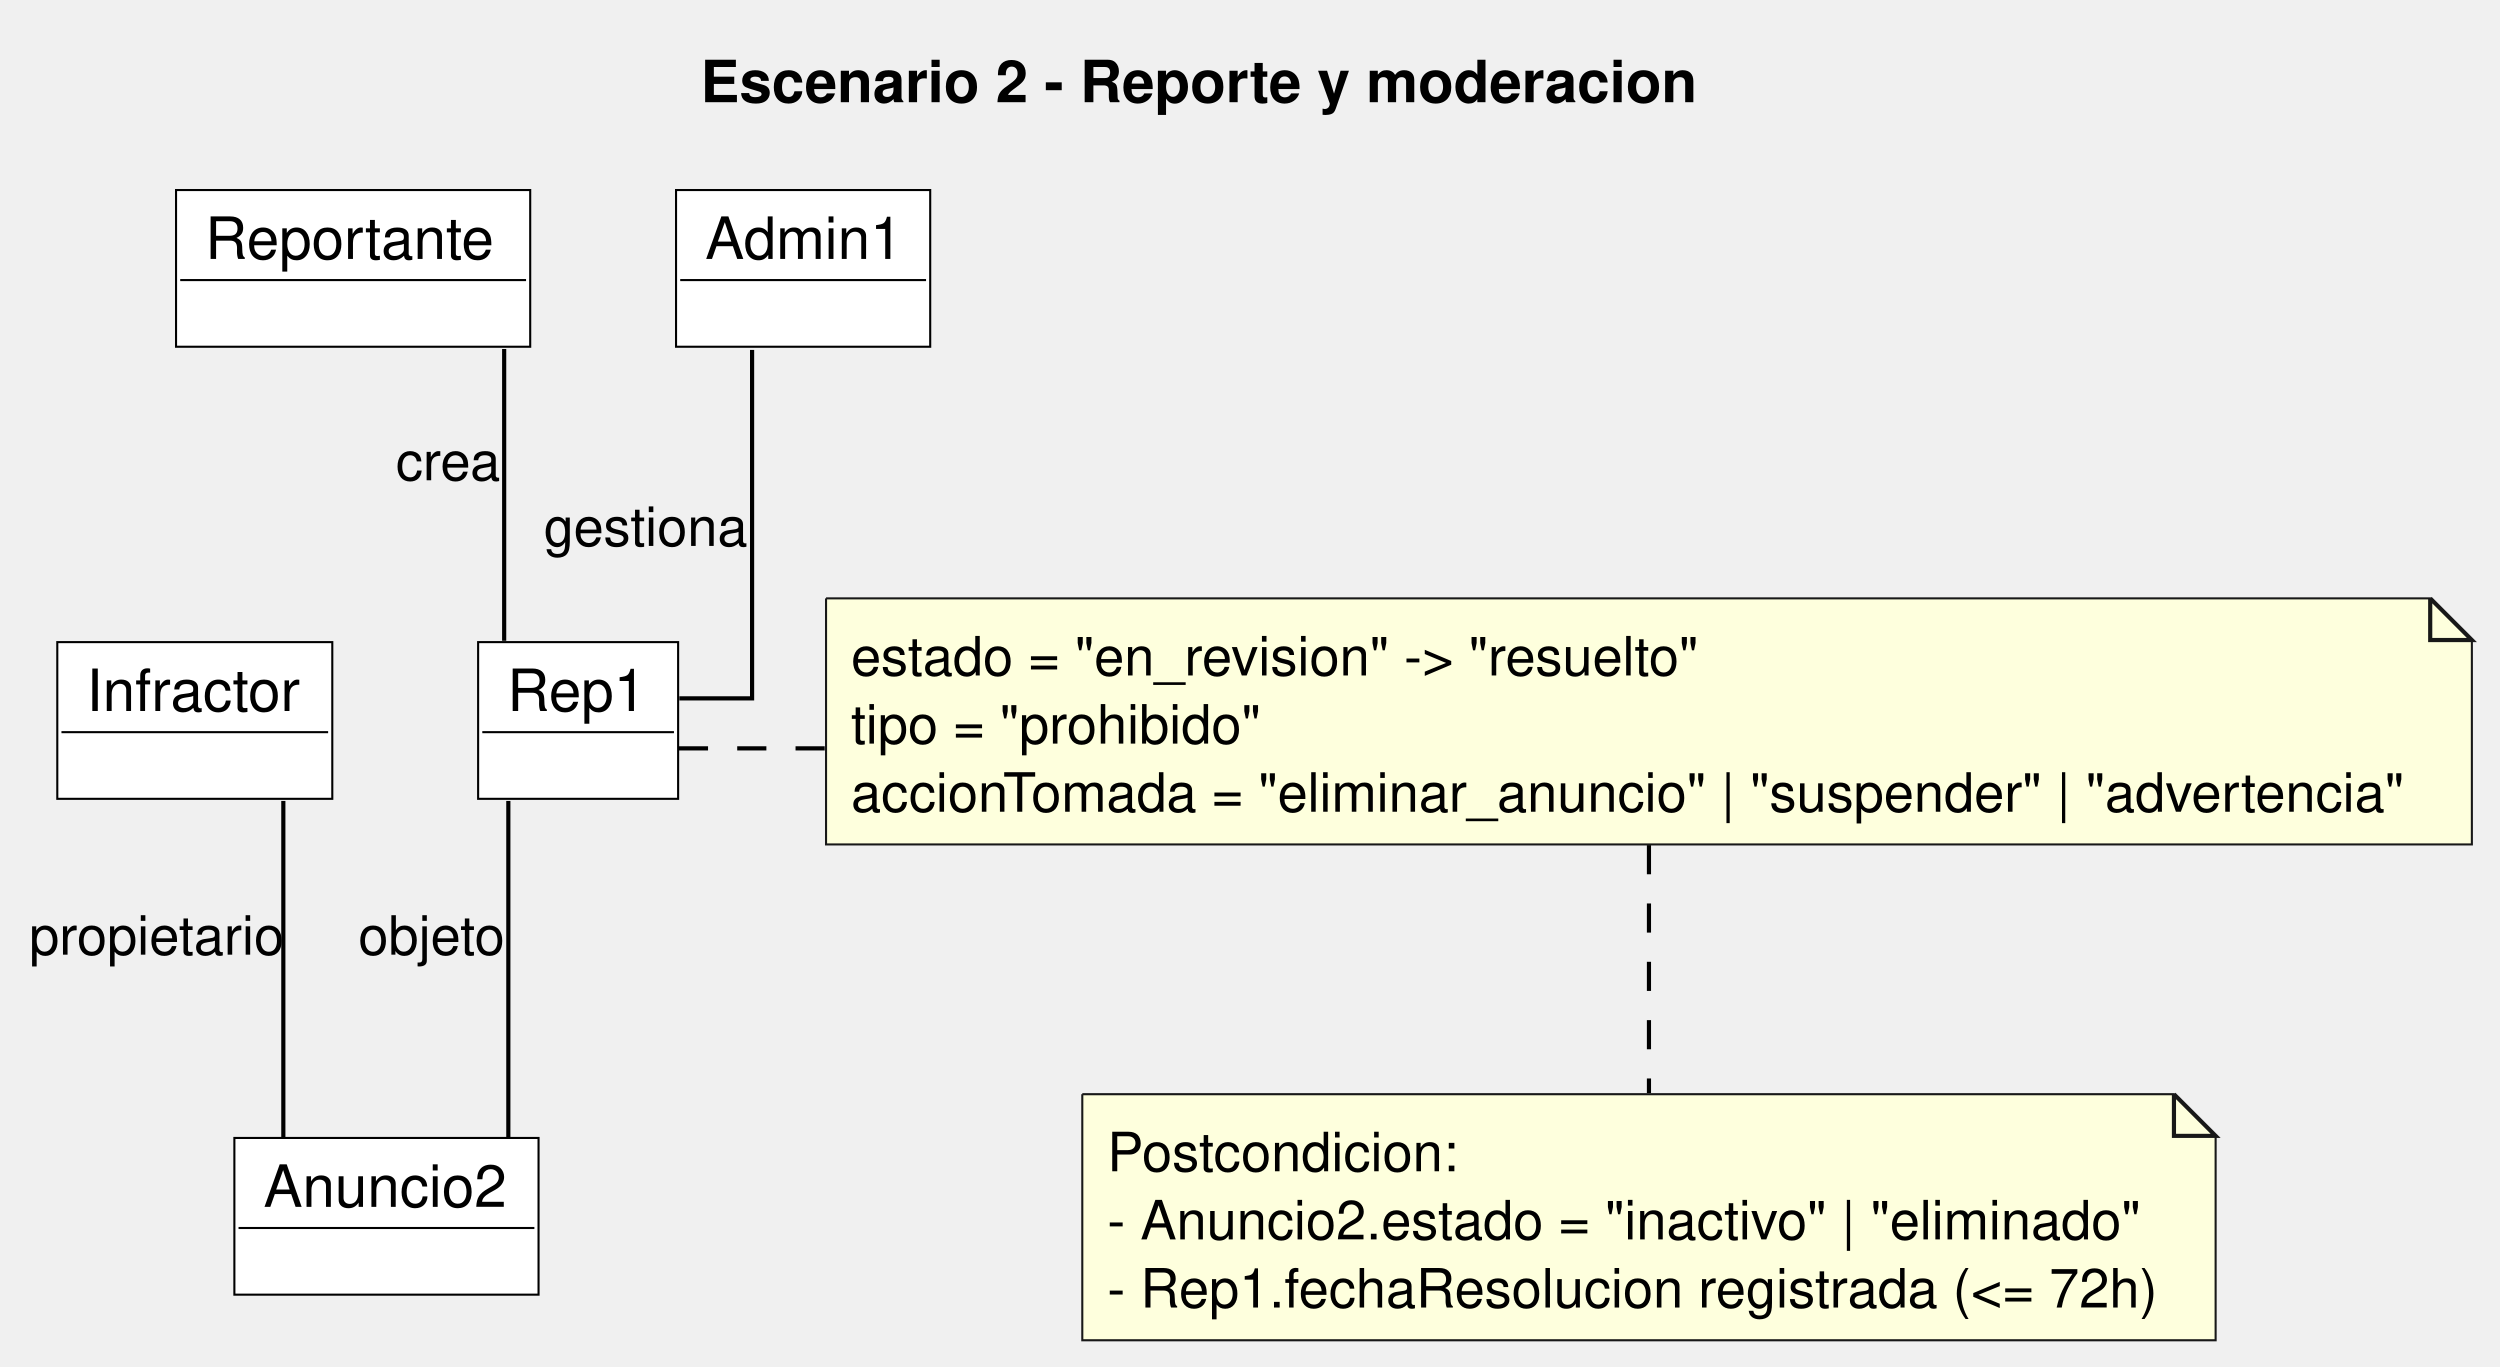
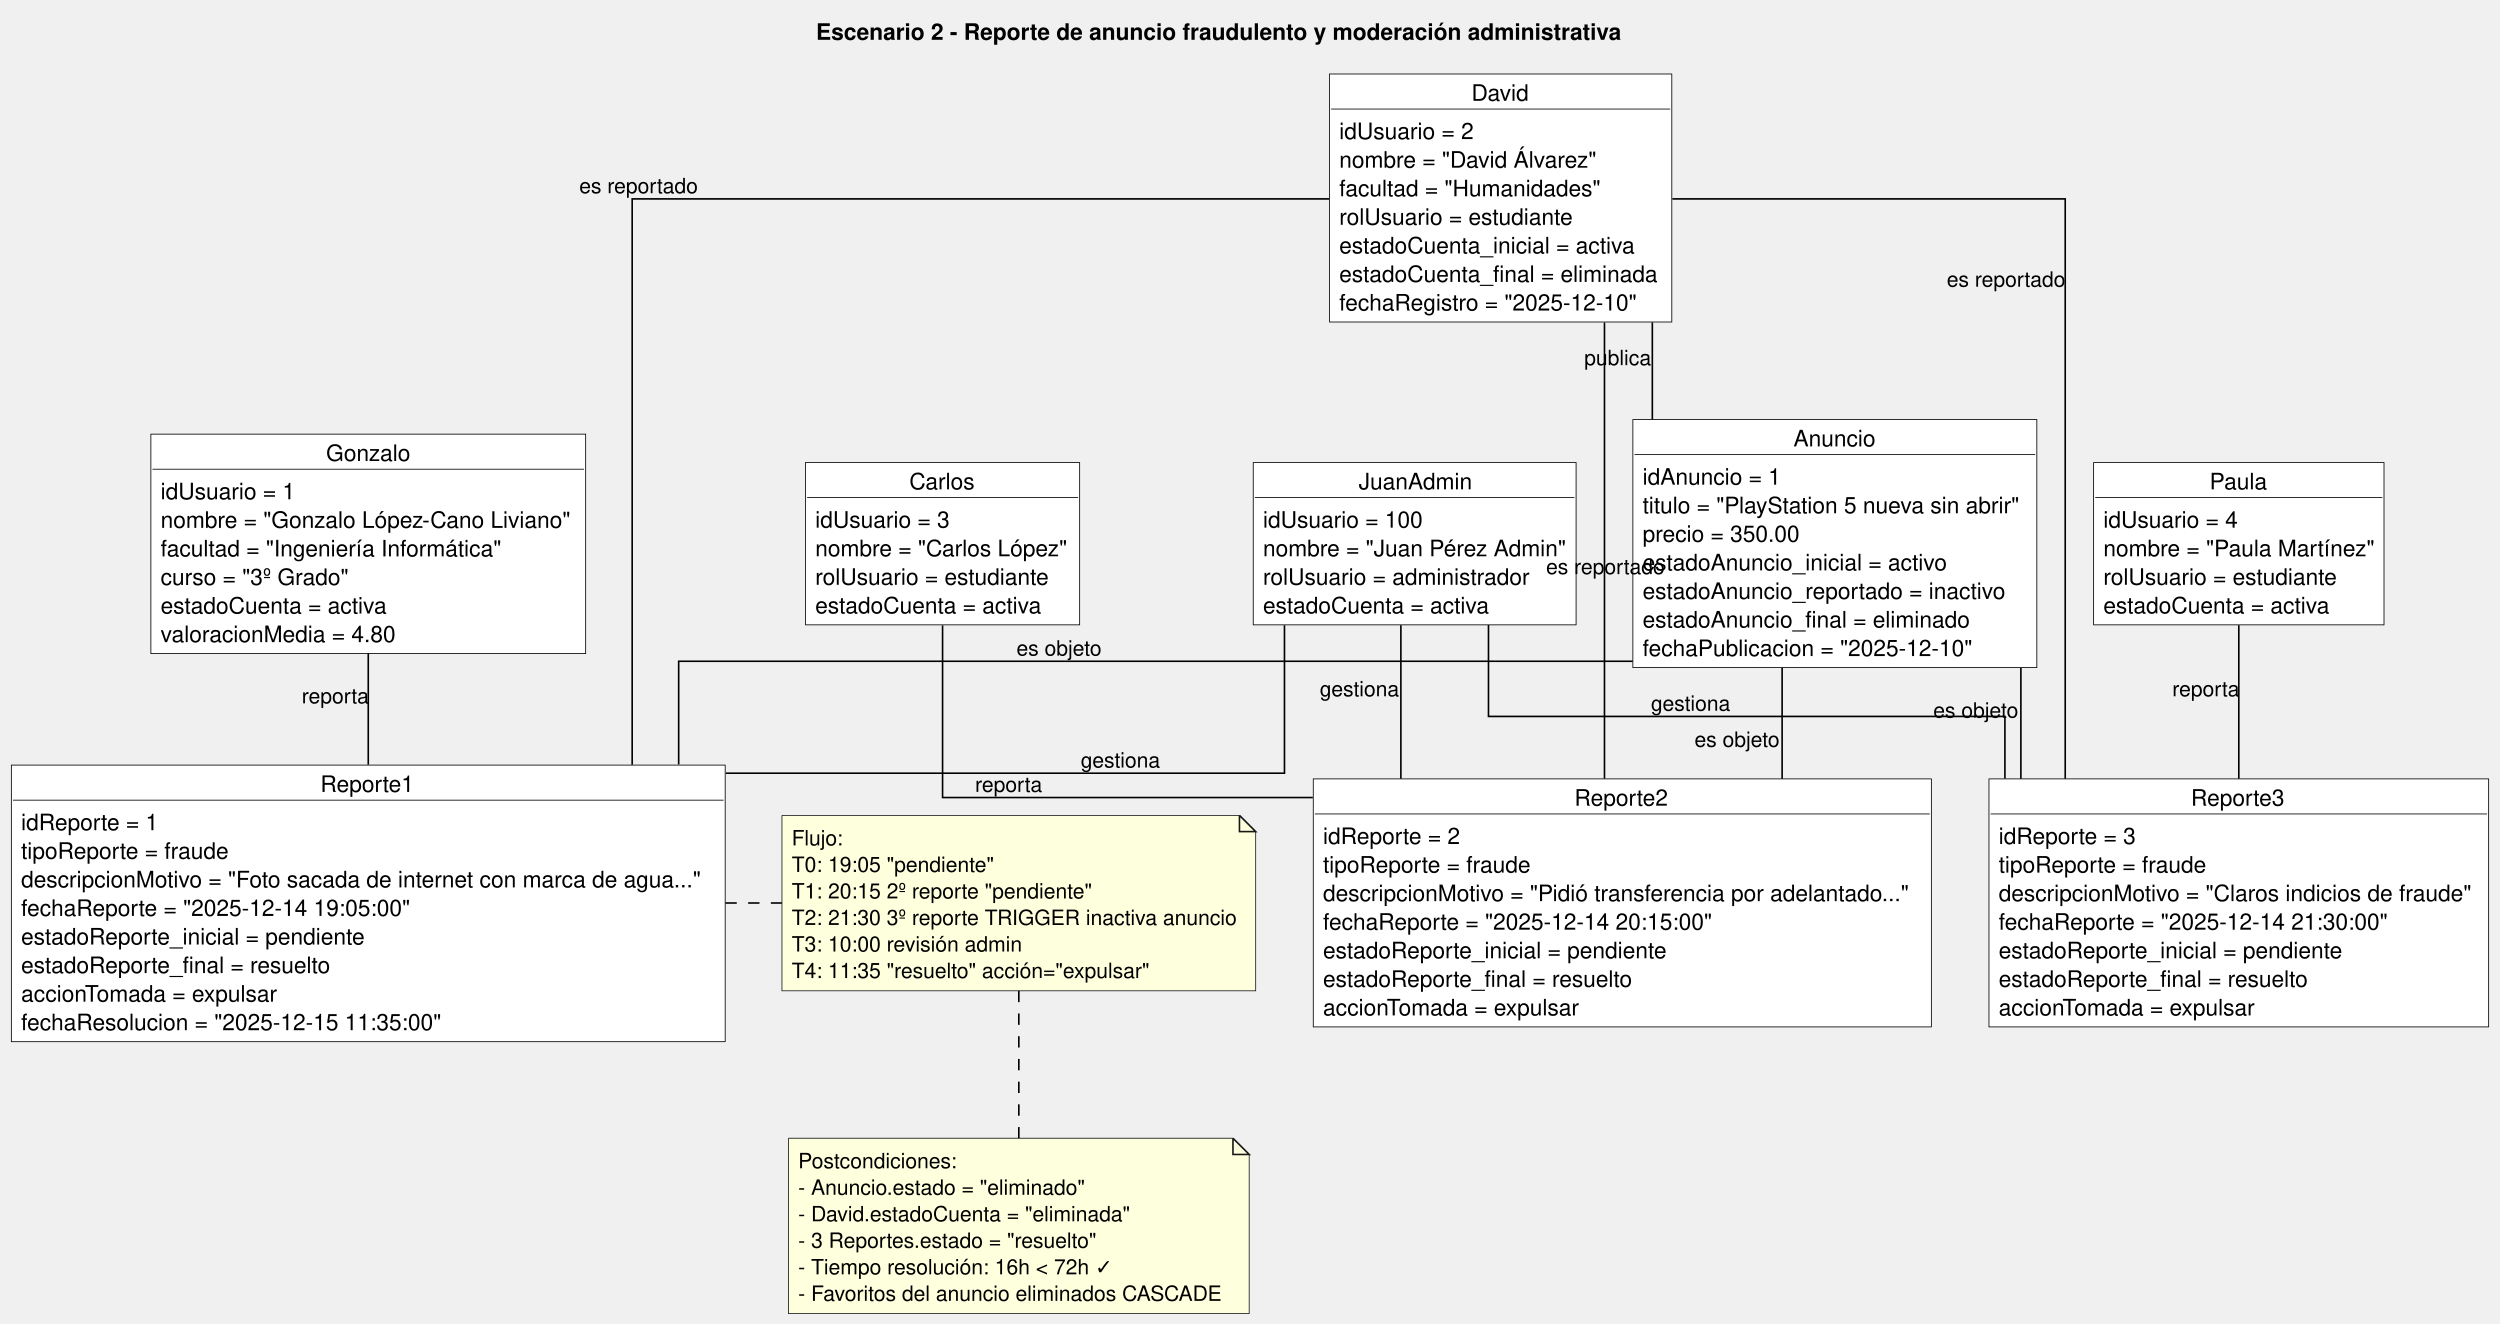
- <svg xmlns="http://www.w3.org/2000/svg" contentStyleType="text/css" height="328px" preserveAspectRatio="none" style="width:600px;height:328px;background:#FFFFFF;" version="1.1" viewBox="0 0 600 328" width="600px" zoomAndPan="magnify">
+ <svg xmlns="http://www.w3.org/2000/svg" contentStyleType="text/css" height="816px" preserveAspectRatio="none" style="width:1541px;height:816px;background:#FFFFFF;" version="1.1" viewBox="0 0 1541 816" width="1541px" zoomAndPan="magnify">
  <defs />
  <g>
-     <text fill="#000000" font-family="Helvetica" font-size="14" font-weight="bold" lengthAdjust="spacing" textLength="250" x="168.125" y="24.533">Escenario 2 - Reporte y moderacion</text>
-     <g id="elem_Reportante">
-       <rect fill="#FFFFFF" height="37.609" style="stroke:#000000;stroke-width:0.5;" width="85" x="42.25" y="45.609" />
-       <text fill="#000000" font-family="Helvetica" font-size="14" lengthAdjust="spacing" textLength="71" x="49.25" y="62.143">Reportante</text>
-       <line style="stroke:#000000;stroke-width:0.5;" x1="43.25" x2="126.25" y1="67.219" y2="67.219" />
+     <text fill="#000000" font-family="Helvetica" font-size="14" font-weight="bold" lengthAdjust="spacing" textLength="521" x="503" y="24.533">Escenario 2 - Reporte de anuncio fraudulento y moderación administrativa</text>
+     <g id="elem_Gonzalo">
+       <rect fill="#FFFFFF" height="135.266" style="stroke:#000000;stroke-width:0.5;" width="268" x="93" y="267.609" />
+       <text fill="#000000" font-family="Helvetica" font-size="14" lengthAdjust="spacing" textLength="52" x="201" y="284.143">Gonzalo</text>
+       <line style="stroke:#000000;stroke-width:0.5;" x1="94" x2="360" y1="289.219" y2="289.219" />
+       <text fill="#000000" font-family="Helvetica" font-size="14" lengthAdjust="spacing" textLength="83" x="99" y="307.752">idUsuario = 1</text>
+       <text fill="#000000" font-family="Helvetica" font-size="14" lengthAdjust="spacing" textLength="256" x="99" y="325.361">nombre = "Gonzalo López-Cano Liviano"</text>
+       <text fill="#000000" font-family="Helvetica" font-size="14" lengthAdjust="spacing" textLength="211" x="99" y="342.971">facultad = "Ingeniería Informática"</text>
+       <text fill="#000000" font-family="Helvetica" font-size="14" lengthAdjust="spacing" textLength="118" x="99" y="360.58">curso = "3º Grado"</text>
+       <text fill="#000000" font-family="Helvetica" font-size="14" lengthAdjust="spacing" textLength="142" x="99" y="378.19">estadoCuenta = activa</text>
+       <text fill="#000000" font-family="Helvetica" font-size="14" lengthAdjust="spacing" textLength="147" x="99" y="395.799">valoracionMedia = 4.80</text>
    </g>
-     <g id="elem_Infractor">
-       <rect fill="#FFFFFF" height="37.609" style="stroke:#000000;stroke-width:0.5;" width="66" x="13.75" y="154.109" />
-       <text fill="#000000" font-family="Helvetica" font-size="14" lengthAdjust="spacing" textLength="52" x="20.75" y="170.643">Infractor</text>
-       <line style="stroke:#000000;stroke-width:0.5;" x1="14.75" x2="78.75" y1="175.719" y2="175.719" />
+     <g id="elem_Carlos">
+       <rect fill="#FFFFFF" height="100.047" style="stroke:#000000;stroke-width:0.5;" width="169" x="496.5" y="285.109" />
+       <text fill="#000000" font-family="Helvetica" font-size="14" lengthAdjust="spacing" textLength="41" x="560.5" y="301.643">Carlos</text>
+       <line style="stroke:#000000;stroke-width:0.5;" x1="497.5" x2="664.5" y1="306.719" y2="306.719" />
+       <text fill="#000000" font-family="Helvetica" font-size="14" lengthAdjust="spacing" textLength="83" x="502.5" y="325.252">idUsuario = 3</text>
+       <text fill="#000000" font-family="Helvetica" font-size="14" lengthAdjust="spacing" textLength="157" x="502.5" y="342.861">nombre = "Carlos López"</text>
+       <text fill="#000000" font-family="Helvetica" font-size="14" lengthAdjust="spacing" textLength="146" x="502.5" y="360.471">rolUsuario = estudiante</text>
+       <text fill="#000000" font-family="Helvetica" font-size="14" lengthAdjust="spacing" textLength="142" x="502.5" y="378.08">estadoCuenta = activa</text>
    </g>
-     <g id="elem_Admin1">
-       <rect fill="#FFFFFF" height="37.609" style="stroke:#000000;stroke-width:0.5;" width="61" x="162.25" y="45.609" />
-       <text fill="#000000" font-family="Helvetica" font-size="14" lengthAdjust="spacing" textLength="47" x="169.25" y="62.143">Admin1</text>
-       <line style="stroke:#000000;stroke-width:0.5;" x1="163.25" x2="222.25" y1="67.219" y2="67.219" />
+     <g id="elem_Paula">
+       <rect fill="#FFFFFF" height="100.047" style="stroke:#000000;stroke-width:0.5;" width="179" x="1290.5" y="285.109" />
+       <text fill="#000000" font-family="Helvetica" font-size="14" lengthAdjust="spacing" textLength="36" x="1362" y="301.643">Paula</text>
+       <line style="stroke:#000000;stroke-width:0.5;" x1="1291.5" x2="1468.5" y1="306.719" y2="306.719" />
+       <text fill="#000000" font-family="Helvetica" font-size="14" lengthAdjust="spacing" textLength="83" x="1296.5" y="325.252">idUsuario = 4</text>
+       <text fill="#000000" font-family="Helvetica" font-size="14" lengthAdjust="spacing" textLength="167" x="1296.5" y="342.861">nombre = "Paula Martínez"</text>
+       <text fill="#000000" font-family="Helvetica" font-size="14" lengthAdjust="spacing" textLength="146" x="1296.5" y="360.471">rolUsuario = estudiante</text>
+       <text fill="#000000" font-family="Helvetica" font-size="14" lengthAdjust="spacing" textLength="142" x="1296.5" y="378.08">estadoCuenta = activa</text>
    </g>
-     <g id="elem_Anuncio2">
-       <rect fill="#FFFFFF" height="37.609" style="stroke:#000000;stroke-width:0.5;" width="73" x="56.25" y="273.109" />
-       <text fill="#000000" font-family="Helvetica" font-size="14" lengthAdjust="spacing" textLength="59" x="63.25" y="289.643">Anuncio2</text>
-       <line style="stroke:#000000;stroke-width:0.5;" x1="57.25" x2="128.25" y1="294.719" y2="294.719" />
+     <g id="elem_David">
+       <rect fill="#FFFFFF" height="152.875" style="stroke:#000000;stroke-width:0.5;" width="211" x="819.5" y="45.609" />
+       <text fill="#000000" font-family="Helvetica" font-size="14" lengthAdjust="spacing" textLength="36" x="907" y="62.143">David</text>
+       <line style="stroke:#000000;stroke-width:0.5;" x1="820.5" x2="1029.5" y1="67.219" y2="67.219" />
+       <text fill="#000000" font-family="Helvetica" font-size="14" lengthAdjust="spacing" textLength="83" x="825.5" y="85.752">idUsuario = 2</text>
+       <text fill="#000000" font-family="Helvetica" font-size="14" lengthAdjust="spacing" textLength="160" x="825.5" y="103.361">nombre = "David Álvarez"</text>
+       <text fill="#000000" font-family="Helvetica" font-size="14" lengthAdjust="spacing" textLength="162" x="825.5" y="120.971">facultad = "Humanidades"</text>
+       <text fill="#000000" font-family="Helvetica" font-size="14" lengthAdjust="spacing" textLength="146" x="825.5" y="138.58">rolUsuario = estudiante</text>
+       <text fill="#000000" font-family="Helvetica" font-size="14" lengthAdjust="spacing" textLength="185" x="825.5" y="156.19">estadoCuenta_inicial = activa</text>
+       <text fill="#000000" font-family="Helvetica" font-size="14" lengthAdjust="spacing" textLength="199" x="825.5" y="173.799">estadoCuenta_final = eliminada</text>
+       <text fill="#000000" font-family="Helvetica" font-size="14" lengthAdjust="spacing" textLength="188" x="825.5" y="191.408">fechaRegistro = "2025-12-10"</text>
    </g>
-     <g id="elem_Rep1">
-       <rect fill="#FFFFFF" height="37.609" style="stroke:#000000;stroke-width:0.5;" width="48" x="114.75" y="154.109" />
-       <text fill="#000000" font-family="Helvetica" font-size="14" lengthAdjust="spacing" textLength="34" x="121.75" y="170.643">Rep1</text>
-       <line style="stroke:#000000;stroke-width:0.5;" x1="115.75" x2="161.75" y1="175.719" y2="175.719" />
+     <g id="elem_JuanAdmin">
+       <rect fill="#FFFFFF" height="100.047" style="stroke:#000000;stroke-width:0.5;" width="199" x="772.5" y="285.109" />
+       <text fill="#000000" font-family="Helvetica" font-size="14" lengthAdjust="spacing" textLength="69" x="837.5" y="301.643">JuanAdmin</text>
+       <line style="stroke:#000000;stroke-width:0.5;" x1="773.5" x2="970.5" y1="306.719" y2="306.719" />
+       <text fill="#000000" font-family="Helvetica" font-size="14" lengthAdjust="spacing" textLength="99" x="778.5" y="325.252">idUsuario = 100</text>
+       <text fill="#000000" font-family="Helvetica" font-size="14" lengthAdjust="spacing" textLength="187" x="778.5" y="342.861">nombre = "Juan Pérez Admin"</text>
+       <text fill="#000000" font-family="Helvetica" font-size="14" lengthAdjust="spacing" textLength="166" x="778.5" y="360.471">rolUsuario = administrador</text>
+       <text fill="#000000" font-family="Helvetica" font-size="14" lengthAdjust="spacing" textLength="142" x="778.5" y="378.08">estadoCuenta = activa</text>
    </g>
-     <g id="elem_GMN11">
-       <path d="M198.25,143.609 L198.25,202.664 L593.25,202.664 L593.25,153.609 L583.25,143.609 L198.25,143.609 " fill="#FEFFDD" style="stroke:#181818;stroke-width:0.5;" />
-       <path d="M583.25,143.609 L583.25,153.609 L593.25,153.609 L583.25,143.609 " fill="#FEFFDD" style="stroke:#181818;stroke-width:1.0;" />
-       <text fill="#000000" font-family="Helvetica" font-size="13" lengthAdjust="spacing" textLength="205" x="204.25" y="162.105">estado = "en_revision" -&gt; "resuelto"</text>
-       <text fill="#000000" font-family="Helvetica" font-size="13" lengthAdjust="spacing" textLength="99" x="204.25" y="178.456">tipo = "prohibido"</text>
-       <text fill="#000000" font-family="Helvetica" font-size="13" lengthAdjust="spacing" textLength="374" x="204.25" y="194.808">accionTomada = "eliminar_anuncio" | "suspender" | "advertencia"</text>
+     <g id="elem_Anuncio">
+       <rect fill="#FFFFFF" height="152.875" style="stroke:#000000;stroke-width:0.5;" width="249" x="1006.5" y="258.609" />
+       <text fill="#000000" font-family="Helvetica" font-size="14" lengthAdjust="spacing" textLength="51" x="1105.5" y="275.143">Anuncio</text>
+       <line style="stroke:#000000;stroke-width:0.5;" x1="1007.5" x2="1254.5" y1="280.219" y2="280.219" />
+       <text fill="#000000" font-family="Helvetica" font-size="14" lengthAdjust="spacing" textLength="86" x="1012.5" y="298.752">idAnuncio = 1</text>
+       <text fill="#000000" font-family="Helvetica" font-size="14" lengthAdjust="spacing" textLength="237" x="1012.5" y="316.361">titulo = "PlayStation 5 nueva sin abrir"</text>
+       <text fill="#000000" font-family="Helvetica" font-size="14" lengthAdjust="spacing" textLength="99" x="1012.5" y="333.971">precio = 350.00</text>
+       <text fill="#000000" font-family="Helvetica" font-size="14" lengthAdjust="spacing" textLength="190" x="1012.5" y="351.58">estadoAnuncio_inicial = activo</text>
+       <text fill="#000000" font-family="Helvetica" font-size="14" lengthAdjust="spacing" textLength="228" x="1012.5" y="369.19">estadoAnuncio_reportado = inactivo</text>
+       <text fill="#000000" font-family="Helvetica" font-size="14" lengthAdjust="spacing" textLength="204" x="1012.5" y="386.799">estadoAnuncio_final = eliminado</text>
+       <text fill="#000000" font-family="Helvetica" font-size="14" lengthAdjust="spacing" textLength="207" x="1012.5" y="404.408">fechaPublicacion = "2025-12-10"</text>
    </g>
-     <g id="elem_GMN14">
-       <path d="M259.75,262.609 L259.75,321.664 L531.75,321.664 L531.75,272.609 L521.75,262.609 L259.75,262.609 " fill="#FEFFDD" style="stroke:#181818;stroke-width:0.5;" />
-       <path d="M521.75,262.609 L521.75,272.609 L531.75,272.609 L521.75,262.609 " fill="#FEFFDD" style="stroke:#181818;stroke-width:1.0;" />
-       <text fill="#000000" font-family="Helvetica" font-size="13" lengthAdjust="spacing" textLength="86" x="265.75" y="281.104">Postcondicion:</text>
-       <text fill="#000000" font-family="Helvetica" font-size="13" lengthAdjust="spacing" textLength="250" x="265.75" y="297.456">- Anuncio2.estado = "inactivo" | "eliminado"</text>
-       <text fill="#000000" font-family="Helvetica" font-size="13" lengthAdjust="spacing" textLength="251" x="265.75" y="313.808">- Rep1.fechaResolucion registrada (&lt;= 72h)</text>
+     <g id="elem_Reporte1">
+       <rect fill="#FFFFFF" height="170.484" style="stroke:#000000;stroke-width:0.5;" width="440" x="7" y="471.609" />
+       <text fill="#000000" font-family="Helvetica" font-size="14" lengthAdjust="spacing" textLength="59" x="197.5" y="488.143">Reporte1</text>
+       <line style="stroke:#000000;stroke-width:0.5;" x1="8" x2="446" y1="493.219" y2="493.219" />
+       <text fill="#000000" font-family="Helvetica" font-size="14" lengthAdjust="spacing" textLength="86" x="13" y="511.752">idReporte = 1</text>
+       <text fill="#000000" font-family="Helvetica" font-size="14" lengthAdjust="spacing" textLength="131" x="13" y="529.361">tipoReporte = fraude</text>
+       <text fill="#000000" font-family="Helvetica" font-size="14" lengthAdjust="spacing" textLength="428" x="13" y="546.971">descripcionMotivo = "Foto sacada de internet con marca de agua..."</text>
+       <text fill="#000000" font-family="Helvetica" font-size="14" lengthAdjust="spacing" textLength="246" x="13" y="564.58">fechaReporte = "2025-12-14 19:05:00"</text>
+       <text fill="#000000" font-family="Helvetica" font-size="14" lengthAdjust="spacing" textLength="216" x="13" y="582.189">estadoReporte_inicial = pendiente</text>
+       <text fill="#000000" font-family="Helvetica" font-size="14" lengthAdjust="spacing" textLength="195" x="13" y="599.799">estadoReporte_final = resuelto</text>
+       <text fill="#000000" font-family="Helvetica" font-size="14" lengthAdjust="spacing" textLength="162" x="13" y="617.408">accionTomada = expulsar</text>
+       <text fill="#000000" font-family="Helvetica" font-size="14" lengthAdjust="spacing" textLength="265" x="13" y="635.018">fechaResolucion = "2025-12-15 11:35:00"</text>
    </g>
-     <g id="link_Reportante_Rep1">
-       <path codeLine="16" d="M121,83.759 C121,103.469 121,134.009 121,153.789 " fill="none" id="Reportante-Rep1" style="stroke:#000000;stroke-width:1.0;" />
-       <text fill="#000000" font-family="Helvetica" font-size="13" lengthAdjust="spacing" textLength="25" x="95" y="115.264">crea</text>
+     <g id="elem_Reporte2">
+       <rect fill="#FFFFFF" height="152.875" style="stroke:#000000;stroke-width:0.5;" width="381" x="809.5" y="480.109" />
+       <text fill="#000000" font-family="Helvetica" font-size="14" lengthAdjust="spacing" textLength="59" x="970.5" y="496.643">Reporte2</text>
+       <line style="stroke:#000000;stroke-width:0.5;" x1="810.5" x2="1189.5" y1="501.719" y2="501.719" />
+       <text fill="#000000" font-family="Helvetica" font-size="14" lengthAdjust="spacing" textLength="86" x="815.5" y="520.252">idReporte = 2</text>
+       <text fill="#000000" font-family="Helvetica" font-size="14" lengthAdjust="spacing" textLength="131" x="815.5" y="537.861">tipoReporte = fraude</text>
+       <text fill="#000000" font-family="Helvetica" font-size="14" lengthAdjust="spacing" textLength="369" x="815.5" y="555.471">descripcionMotivo = "Pidió transferencia por adelantado..."</text>
+       <text fill="#000000" font-family="Helvetica" font-size="14" lengthAdjust="spacing" textLength="246" x="815.5" y="573.08">fechaReporte = "2025-12-14 20:15:00"</text>
+       <text fill="#000000" font-family="Helvetica" font-size="14" lengthAdjust="spacing" textLength="216" x="815.5" y="590.689">estadoReporte_inicial = pendiente</text>
+       <text fill="#000000" font-family="Helvetica" font-size="14" lengthAdjust="spacing" textLength="195" x="815.5" y="608.299">estadoReporte_final = resuelto</text>
+       <text fill="#000000" font-family="Helvetica" font-size="14" lengthAdjust="spacing" textLength="162" x="815.5" y="625.908">accionTomada = expulsar</text>
    </g>
-     <g id="link_Rep1_Anuncio2">
-       <path codeLine="17" d="M122,192.229 C122,214.439 122,250.849 122,273.039 " fill="none" id="Rep1-Anuncio2" style="stroke:#000000;stroke-width:1.0;" />
-       <text fill="#000000" font-family="Helvetica" font-size="13" lengthAdjust="spacing" textLength="35" x="86" y="229.125">objeto</text>
+     <g id="elem_Reporte3">
+       <rect fill="#FFFFFF" height="152.875" style="stroke:#000000;stroke-width:0.5;" width="308" x="1226" y="480.109" />
+       <text fill="#000000" font-family="Helvetica" font-size="14" lengthAdjust="spacing" textLength="59" x="1350.5" y="496.643">Reporte3</text>
+       <line style="stroke:#000000;stroke-width:0.5;" x1="1227" x2="1533" y1="501.719" y2="501.719" />
+       <text fill="#000000" font-family="Helvetica" font-size="14" lengthAdjust="spacing" textLength="86" x="1232" y="520.252">idReporte = 3</text>
+       <text fill="#000000" font-family="Helvetica" font-size="14" lengthAdjust="spacing" textLength="131" x="1232" y="537.861">tipoReporte = fraude</text>
+       <text fill="#000000" font-family="Helvetica" font-size="14" lengthAdjust="spacing" textLength="296" x="1232" y="555.471">descripcionMotivo = "Claros indicios de fraude"</text>
+       <text fill="#000000" font-family="Helvetica" font-size="14" lengthAdjust="spacing" textLength="246" x="1232" y="573.08">fechaReporte = "2025-12-14 21:30:00"</text>
+       <text fill="#000000" font-family="Helvetica" font-size="14" lengthAdjust="spacing" textLength="216" x="1232" y="590.689">estadoReporte_inicial = pendiente</text>
+       <text fill="#000000" font-family="Helvetica" font-size="14" lengthAdjust="spacing" textLength="195" x="1232" y="608.299">estadoReporte_final = resuelto</text>
+       <text fill="#000000" font-family="Helvetica" font-size="14" lengthAdjust="spacing" textLength="162" x="1232" y="625.908">accionTomada = expulsar</text>
    </g>
-     <g id="link_Infractor_Anuncio2">
-       <path codeLine="18" d="M68,192.229 C68,214.439 68,250.849 68,273.039 " fill="none" id="Infractor-Anuncio2" style="stroke:#000000;stroke-width:1.0;" />
-       <text fill="#000000" font-family="Helvetica" font-size="13" lengthAdjust="spacing" textLength="60" x="7" y="229.125">propietario</text>
+     <g id="elem_GMN24">
+       <path d="M482,502.609 L482,610.719 L774,610.719 L774,512.609 L764,502.609 L482,502.609 " fill="#FEFFDD" style="stroke:#181818;stroke-width:0.5;" />
+       <path d="M764,502.609 L764,512.609 L774,512.609 L764,502.609 " fill="#FEFFDD" style="stroke:#181818;stroke-width:1.0;" />
+       <text fill="#000000" font-family="Helvetica" font-size="13" lengthAdjust="spacing" textLength="32" x="488" y="521.105">Flujo:</text>
+       <text fill="#000000" font-family="Helvetica" font-size="13" lengthAdjust="spacing" textLength="124" x="488" y="537.456">T0: 19:05 "pendiente"</text>
+       <text fill="#000000" font-family="Helvetica" font-size="13" lengthAdjust="spacing" textLength="184" x="488" y="553.808">T1: 20:15 2º reporte "pendiente"</text>
+       <text fill="#000000" font-family="Helvetica" font-size="13" lengthAdjust="spacing" textLength="271" x="488" y="570.159">T2: 21:30 3º reporte TRIGGER inactiva anuncio</text>
+       <text fill="#000000" font-family="Helvetica" font-size="13" lengthAdjust="spacing" textLength="140" x="488" y="586.511">T3: 10:00 revisión admin</text>
+       <text fill="#000000" font-family="Helvetica" font-size="13" lengthAdjust="spacing" textLength="223" x="488" y="602.862">T4: 11:35 "resuelto" acción="expulsar"</text>
    </g>
-     <g id="link_Admin1_Rep1">
-       <path codeLine="19" d="M180.5,83.979 C180.5,113.819 180.5,167.609 180.5,167.609 C180.5,167.609 172.22,167.609 163.04,167.609 " fill="none" id="Admin1-Rep1" style="stroke:#000000;stroke-width:1.0;" />
-       <text fill="#000000" font-family="Helvetica" font-size="13" lengthAdjust="spacing" textLength="49" x="130.5" y="131.024">gestiona</text>
+     <g id="elem_GMN27">
+       <path d="M486,701.609 L486,809.719 L770,809.719 L770,711.609 L760,701.609 L486,701.609 " fill="#FEFFDD" style="stroke:#181818;stroke-width:0.5;" />
+       <path d="M760,701.609 L760,711.609 L770,711.609 L760,701.609 " fill="#FEFFDD" style="stroke:#181818;stroke-width:1.0;" />
+       <text fill="#000000" font-family="Helvetica" font-size="13" lengthAdjust="spacing" textLength="100" x="492" y="720.105">Postcondiciones:</text>
+       <text fill="#000000" font-family="Helvetica" font-size="13" lengthAdjust="spacing" textLength="179" x="492" y="736.456">- Anuncio.estado = "eliminado"</text>
+       <text fill="#000000" font-family="Helvetica" font-size="13" lengthAdjust="spacing" textLength="204" x="492" y="752.808">- David.estadoCuenta = "eliminada"</text>
+       <text fill="#000000" font-family="Helvetica" font-size="13" lengthAdjust="spacing" textLength="186" x="492" y="769.159">- 3 Reportes.estado = "resuelto"</text>
+       <text fill="#000000" font-family="Helvetica" font-size="13" lengthAdjust="spacing" textLength="193" x="492" y="785.511">- Tiempo resolución: 16h &lt; 72h ✓</text>
+       <text fill="#000000" font-family="Helvetica" font-size="13" lengthAdjust="spacing" textLength="263" x="492" y="801.862">- Favoritos del anuncio eliminados CASCADE</text>
    </g>
-     <g id="link_Rep1_GMN11">
-       <path d="M162.93,179.609 C172.61,179.609 184.7,179.609 198.24,179.609 " fill="none" id="Rep1-GMN11" style="stroke:#000000;stroke-width:1.0;stroke-dasharray:7.0,7.0;" />
+     <g id="link_David_Anuncio">
+       <path codeLine="92" d="M1018.5,198.709 C1018.5,218.149 1018.5,239.029 1018.5,258.479 " fill="none" id="David-Anuncio" style="stroke:#000000;stroke-width:1.0;" />
+       <text fill="#000000" font-family="Helvetica" font-size="13" lengthAdjust="spacing" textLength="41" x="976.5" y="225.084">publica</text>
    </g>
-     <g id="link_GMN11_GMN14">
-       <path d="M395.75,202.829 C395.75,221.009 395.75,244.169 395.75,262.349 " fill="none" id="GMN11-GMN14" style="stroke:#000000;stroke-width:1.0;stroke-dasharray:7.0,7.0;" />
+     <g id="link_Gonzalo_Reporte1">
+       <path codeLine="93" d="M227,402.769 C227,424.399 227,448.619 227,471.339 " fill="none" id="Gonzalo-Reporte1" style="stroke:#000000;stroke-width:1.0;" />
+       <text fill="#000000" font-family="Helvetica" font-size="13" lengthAdjust="spacing" textLength="40" x="186" y="433.545">reporta</text>
+     </g>
+     <g id="link_Carlos_Reporte2">
+       <path codeLine="94" d="M581,385.489 C581,431.239 581,491.609 581,491.609 C581,491.609 698.6,491.609 809.2,491.609 " fill="none" id="Carlos-Reporte2" style="stroke:#000000;stroke-width:1.0;" />
+       <text fill="#000000" font-family="Helvetica" font-size="13" lengthAdjust="spacing" textLength="40" x="601.04" y="488.104">reporta</text>
+     </g>
+     <g id="link_Paula_Reporte3">
+       <path codeLine="95" d="M1380,385.369 C1380,413.319 1380,448.689 1380,480.019 " fill="none" id="Paula-Reporte3" style="stroke:#000000;stroke-width:1.0;" />
+       <text fill="#000000" font-family="Helvetica" font-size="13" lengthAdjust="spacing" textLength="40" x="1339" y="429.195">reporta</text>
+     </g>
+     <g id="link_David_Reporte1">
+       <path codeLine="97" d="M819.24,122.609 C663.22,122.609 389.67,122.609 389.67,122.609 C389.67,122.609 389.67,344.989 389.67,471.379 " fill="none" id="David-Reporte1" style="stroke:#000000;stroke-width:1.0;" />
+       <text fill="#000000" font-family="Helvetica" font-size="13" lengthAdjust="spacing" textLength="72" x="357.06" y="119.105">es reportado</text>
+     </g>
+     <g id="link_David_Reporte2">
+       <path codeLine="98" d="M989,198.789 C989,277.969 989,400.799 989,479.969 " fill="none" id="David-Reporte2" style="stroke:#000000;stroke-width:1.0;" />
+       <text fill="#000000" font-family="Helvetica" font-size="13" lengthAdjust="spacing" textLength="72" x="953" y="353.875">es reportado</text>
+     </g>
+     <g id="link_David_Reporte3">
+       <path codeLine="99" d="M1030.83,122.609 C1133.21,122.609 1273,122.609 1273,122.609 C1273,122.609 1273,355.429 1273,480.019 " fill="none" id="David-Reporte3" style="stroke:#000000;stroke-width:1.0;" />
+       <text fill="#000000" font-family="Helvetica" font-size="13" lengthAdjust="spacing" textLength="72" x="1200" y="176.725">es reportado</text>
+     </g>
+     <g id="link_Anuncio_Reporte1">
+       <path codeLine="101" d="M1006.46,407.609 C802.17,407.609 418.33,407.609 418.33,407.609 C418.33,407.609 418.33,437.939 418.33,471.229 " fill="none" id="Anuncio-Reporte1" style="stroke:#000000;stroke-width:1.0;" />
+       <text fill="#000000" font-family="Helvetica" font-size="13" lengthAdjust="spacing" textLength="53" x="626.58" y="404.104">es objeto</text>
+     </g>
+     <g id="link_Anuncio_Reporte2">
+       <path codeLine="102" d="M1098.5,411.649 C1098.5,433.779 1098.5,457.939 1098.5,480.069 " fill="none" id="Anuncio-Reporte2" style="stroke:#000000;stroke-width:1.0;" />
+       <text fill="#000000" font-family="Helvetica" font-size="13" lengthAdjust="spacing" textLength="53" x="1044.5" y="460.354">es objeto</text>
+     </g>
+     <g id="link_Anuncio_Reporte3">
+       <path codeLine="103" d="M1245.67,411.649 C1245.67,433.779 1245.67,457.939 1245.67,480.069 " fill="none" id="Anuncio-Reporte3" style="stroke:#000000;stroke-width:1.0;" />
+       <text fill="#000000" font-family="Helvetica" font-size="13" lengthAdjust="spacing" textLength="53" x="1191.67" y="442.354">es objeto</text>
+     </g>
+     <g id="link_JuanAdmin_Reporte1">
+       <path codeLine="105" d="M791.75,385.399 C791.75,426.069 791.75,476.609 791.75,476.609 C791.75,476.609 605.85,476.609 447.37,476.609 " fill="none" id="JuanAdmin-Reporte1" style="stroke:#000000;stroke-width:1.0;" />
+       <text fill="#000000" font-family="Helvetica" font-size="13" lengthAdjust="spacing" textLength="49" x="666.17" y="473.104">gestiona</text>
+     </g>
+     <g id="link_JuanAdmin_Reporte2">
+       <path codeLine="106" d="M863.5,385.369 C863.5,413.319 863.5,448.689 863.5,480.019 " fill="none" id="JuanAdmin-Reporte2" style="stroke:#000000;stroke-width:1.0;" />
+       <text fill="#000000" font-family="Helvetica" font-size="13" lengthAdjust="spacing" textLength="49" x="813.5" y="429.195">gestiona</text>
+     </g>
+     <g id="link_JuanAdmin_Reporte3">
+       <path codeLine="107" d="M917.5,385.239 C917.5,412.859 917.5,441.609 917.5,441.609 C917.5,441.609 1235.83,441.609 1235.83,441.609 C1235.83,441.609 1235.83,458.809 1235.83,479.899 " fill="none" id="JuanAdmin-Reporte3" style="stroke:#000000;stroke-width:1.0;" />
+       <text fill="#000000" font-family="Helvetica" font-size="13" lengthAdjust="spacing" textLength="49" x="1017.63" y="438.104">gestiona</text>
+     </g>
+     <g id="link_Reporte1_GMN24">
+       <path d="M447.15,556.609 C458.9,556.609 470.56,556.609 481.97,556.609 " fill="none" id="Reporte1-GMN24" style="stroke:#000000;stroke-width:1.0;stroke-dasharray:7.0,7.0;" />
+     </g>
+     <g id="link_GMN24_GMN27">
+       <path d="M628,610.719 C628,638.919 628,673.309 628,701.509 " fill="none" id="GMN24-GMN27" style="stroke:#000000;stroke-width:1.0;stroke-dasharray:7.0,7.0;" />
    </g>
  </g>
</svg>
